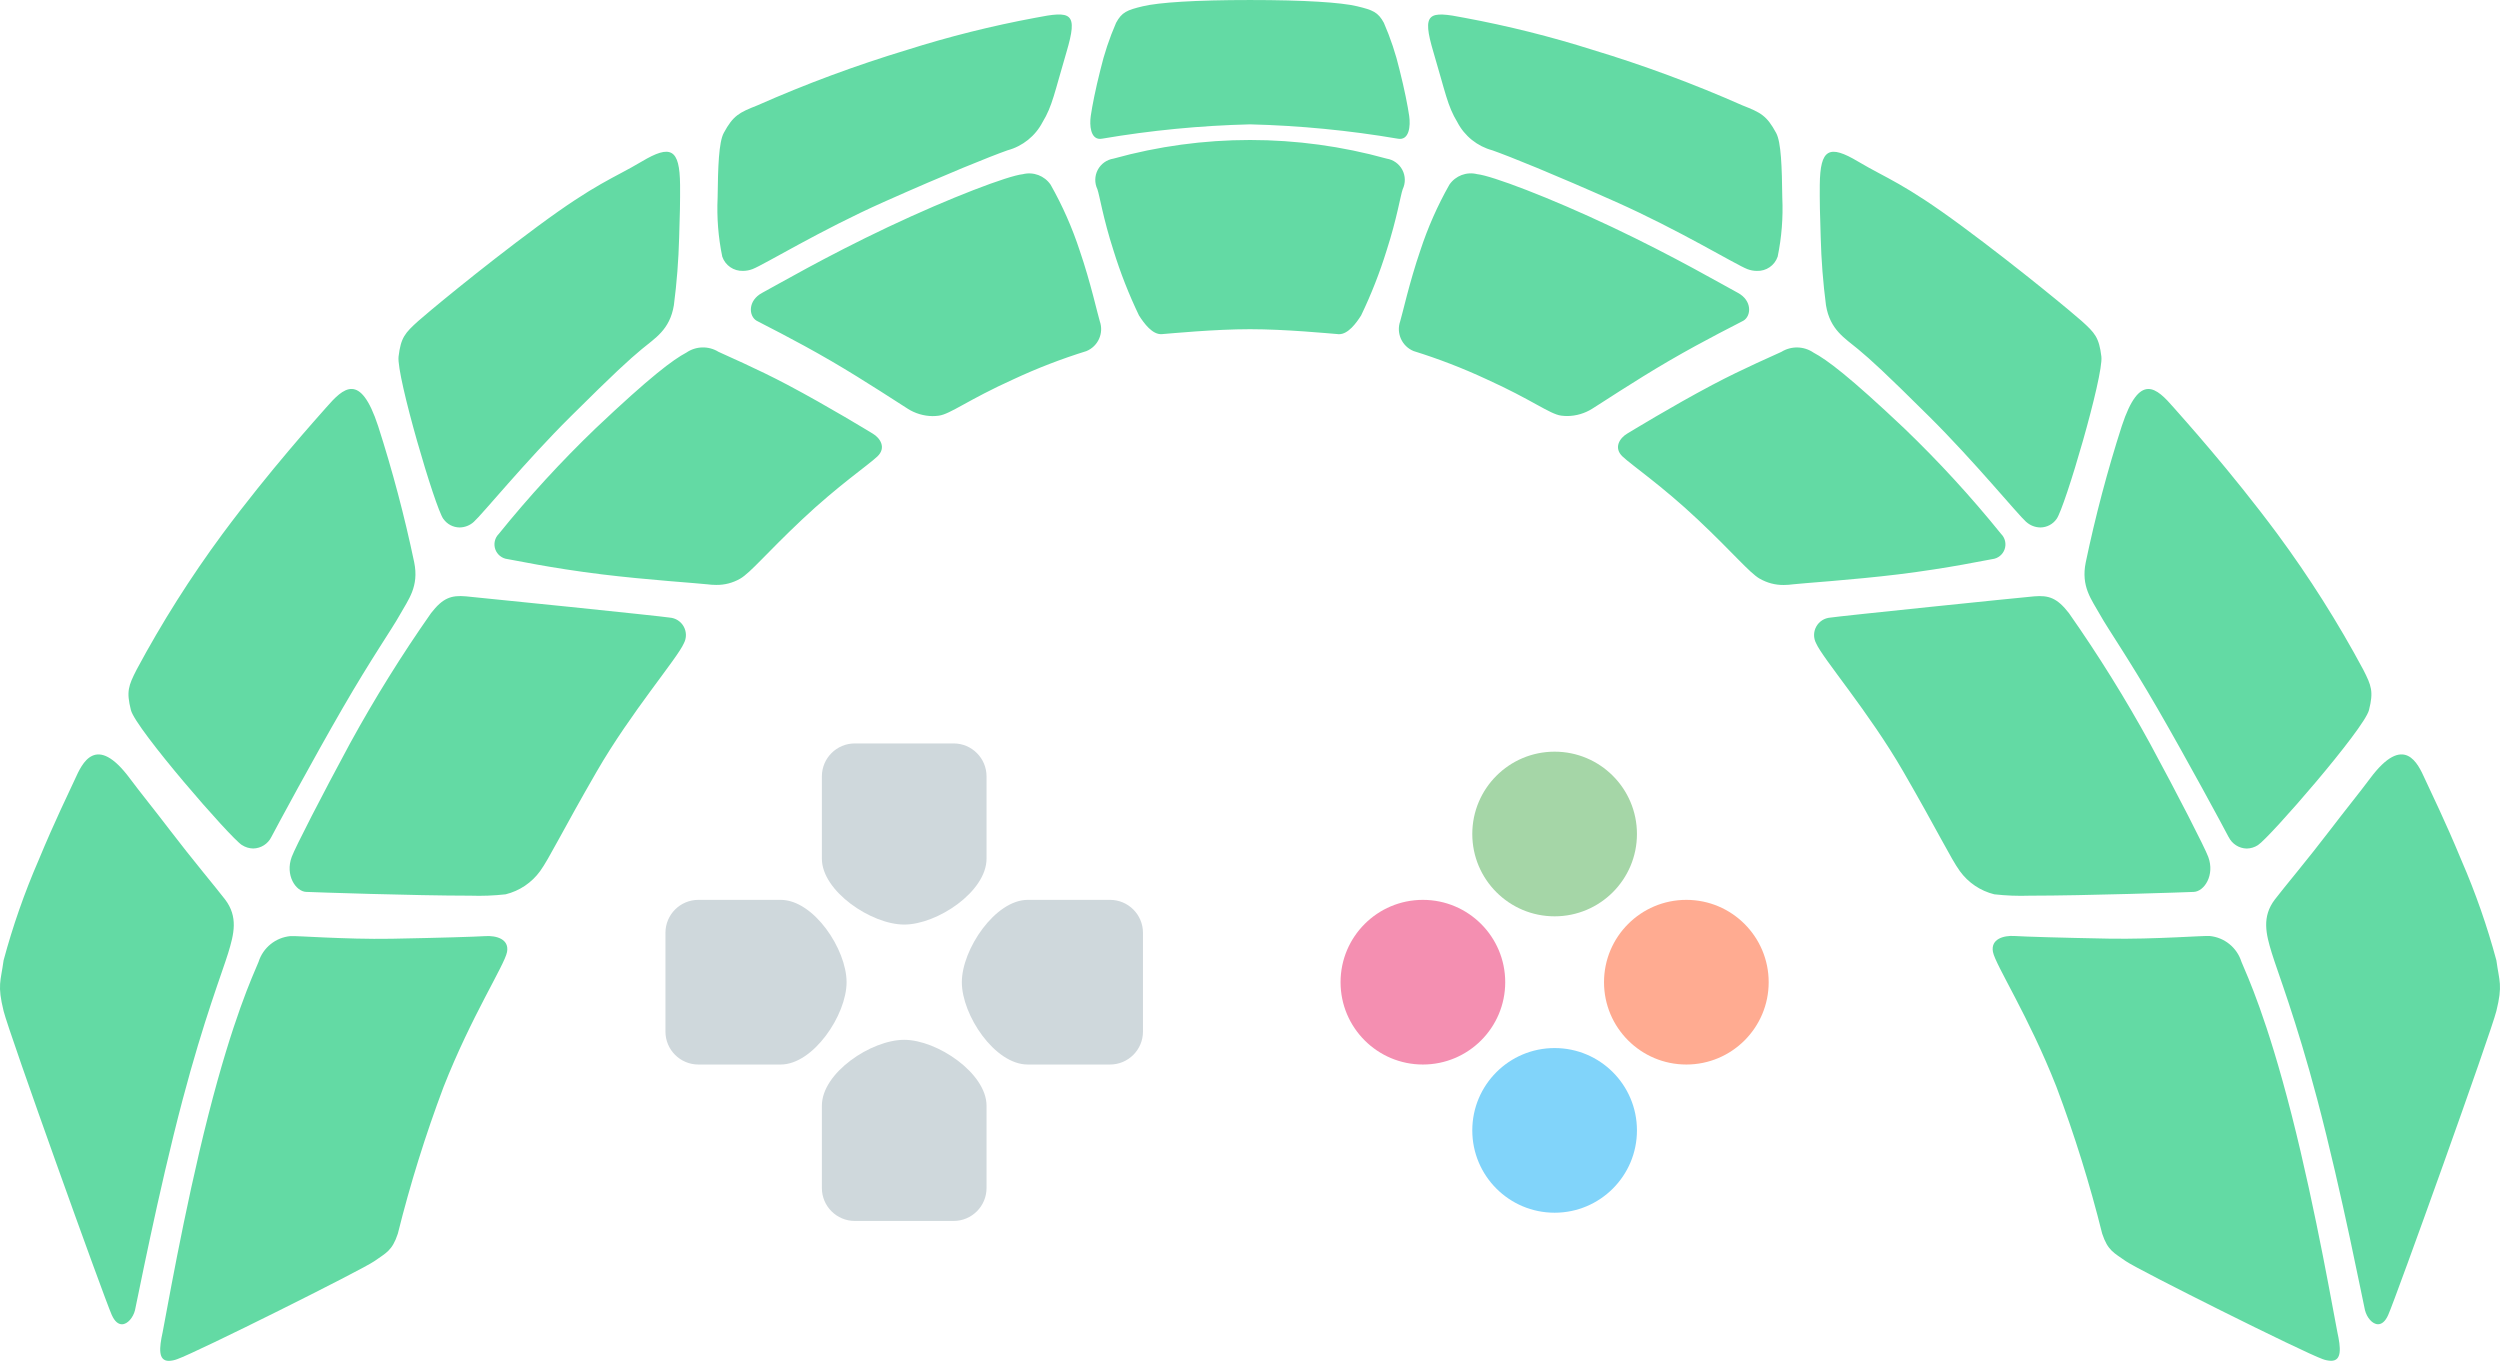
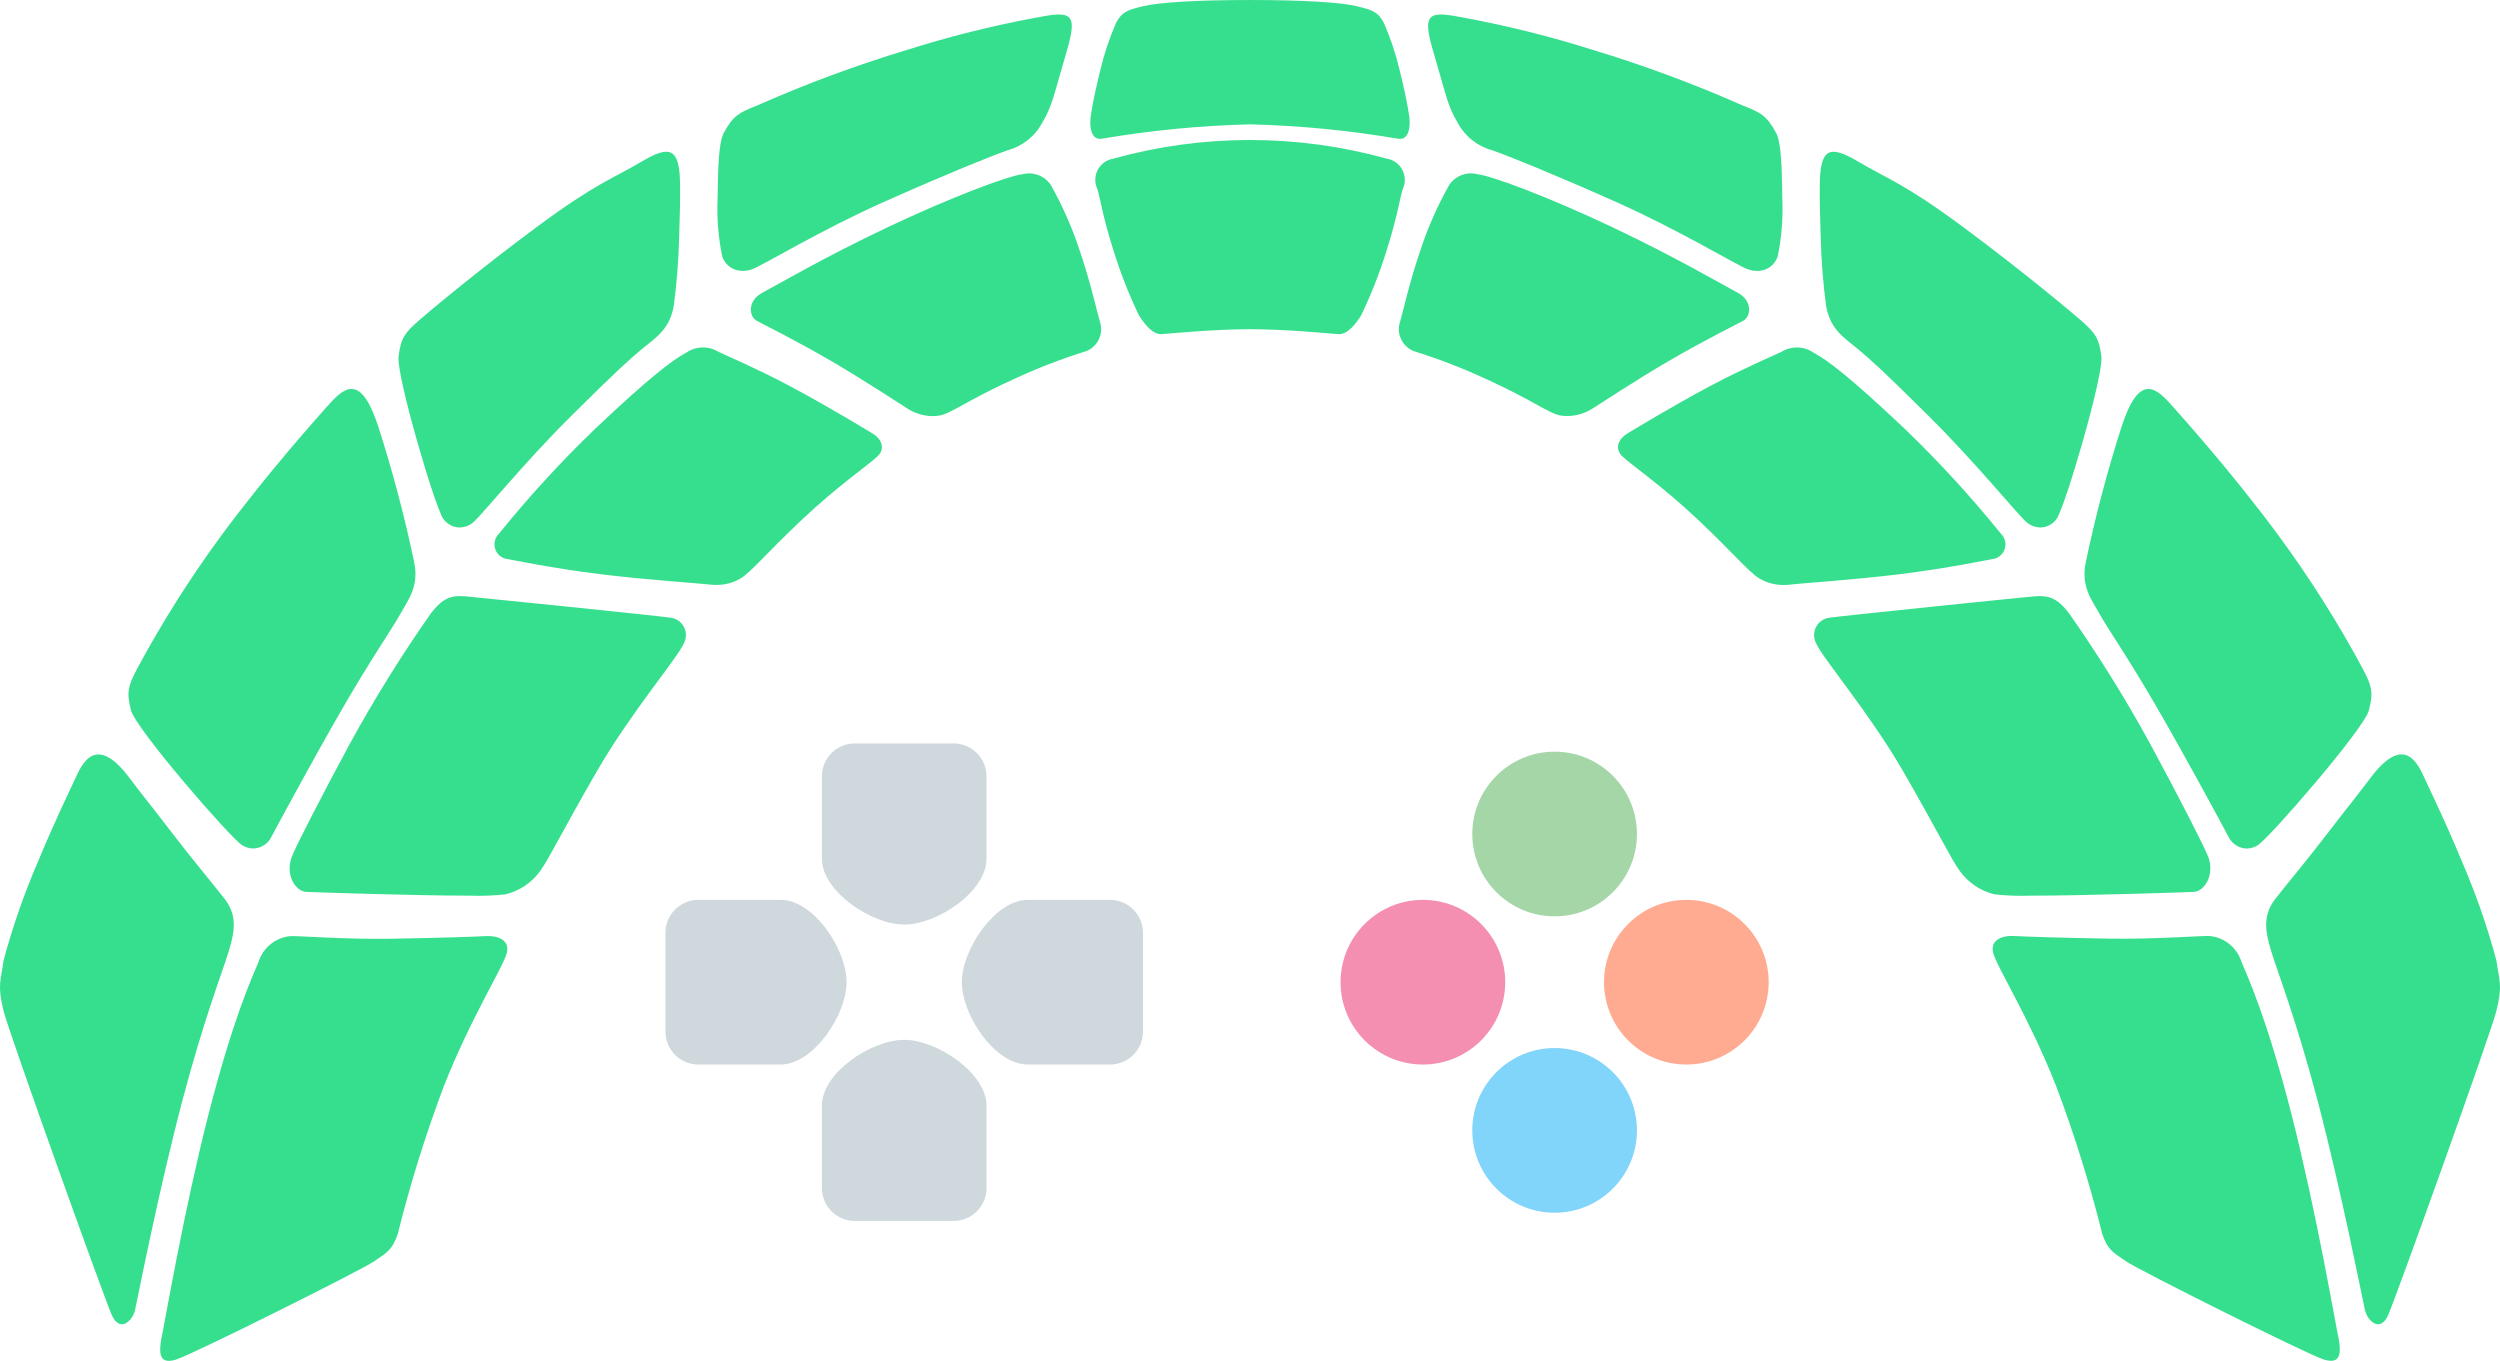
<svg xmlns="http://www.w3.org/2000/svg" width="303.655" height="165.3" viewBox="0 0 303.655 165.3">
  <g id="dark-flat" transform="translate(8312.327 555.299)">
    <path id="Path_209" data-name="Path 209" d="M5,0H15c4.006,0,8,6,8,10s-4.058,10-8,10H5a4,4,0,0,1-4-4V4A4,4,0,0,1,5,0Z" transform="translate(-8232.5 -446)" fill="#cfd8dc" />
    <path id="Path_209-2" data-name="Path 209" d="M5,0H15c4.006,0,8,6,8,10s-4.058,10-8,10H5a4,4,0,0,1-4-4V4A4,4,0,0,1,5,0Z" transform="translate(-8192.5 -466) rotate(90)" fill="#cfd8dc" />
    <path id="Path_209-3" data-name="Path 209" d="M5,0H15c4.006,0,8,6,8,10s-4.058,10-8,10H5a4,4,0,0,1-4-4V4A4,4,0,0,1,5,0Z" transform="translate(-8172.5 -426) rotate(180)" fill="#cfd8dc" />
    <path id="Path_209-4" data-name="Path 209" d="M5,0H15c4.006,0,8,6,8,10s-4.058,10-8,10H5a4,4,0,0,1-4-4V4A4,4,0,0,1,5,0Z" transform="translate(-8212.5 -406) rotate(-90)" fill="#cfd8dc" />
    <circle id="Ellipse_32" data-name="Ellipse 32" cx="10" cy="10" r="10" transform="translate(-8117.5 -446)" fill="#ffab91" />
    <circle id="Ellipse_34" data-name="Ellipse 34" cx="10" cy="10" r="10" transform="translate(-8133.5 -428)" fill="#81d4fa" />
    <circle id="Ellipse_35" data-name="Ellipse 35" cx="10" cy="10" r="10" transform="translate(-8133.5 -464)" fill="#a5d6a7" />
    <circle id="Ellipse_33" data-name="Ellipse 33" cx="10" cy="10" r="10" transform="translate(-8149.5 -446)" fill="#f48fb1" />
-     <path id="Path_255" data-name="Path 255" d="M299.294,169.5c-2.395-.845-22.471-10.875-23.916-11.9s-2.183-1.267-2.871-3.345a161.067,161.067,0,0,0-5.554-17.825c-3.38-8.607-7.417-14.813-7.712-16.393s1.313-2.012,2.614-1.932,5.427.209,11.412.32c2.831.052,5.822-.051,8.157-.155,2.118-.094,3.7-.189,4.13-.166a4.5,4.5,0,0,1,3.869,3.134c.755,1.809,3.091,6.82,6.092,18.574s5.29,25.194,5.556,26.4c.422,1.923.569,3.49-.755,3.491A3.155,3.155,0,0,1,299.294,169.5ZM36.929,166.226c.266-1.211,2.557-14.65,5.557-26.4s5.336-16.765,6.091-18.574a4.5,4.5,0,0,1,3.869-3.134c.432-.023,2.012.071,4.129.166,2.335.1,5.326.207,8.158.155,5.984-.112,10.112-.241,11.412-.32s2.908.354,2.613,1.932-4.331,7.786-7.712,16.393a161.275,161.275,0,0,0-5.554,17.825c-.687,2.078-1.426,2.324-2.87,3.345S41.1,168.659,38.706,169.5a3.155,3.155,0,0,1-1.021.212C36.361,169.716,36.507,168.148,36.929,166.226Zm267.5-2.661c-.194-.768-2.8-14.258-5.794-25.6-2.576-9.743-4.82-15.484-5.527-17.794s-1.236-4.394.385-6.516c1.039-1.363,4.024-4.913,6.69-8.41,1.778-2.333,3.723-4.736,4.833-6.234,4.183-5.647,5.859-1.809,6.683,0s2.416,5,4.446,9.905a87.553,87.553,0,0,1,4.242,12.142c.357,2.619.778,2.976,0,6.158-.632,2.59-12.191,34.8-13.142,36.927-.36.808-.8,1.12-1.23,1.12C305.315,165.264,304.649,164.428,304.431,163.564Zm-273.677.58c-.951-2.13-12.51-34.337-13.142-36.927-.778-3.182-.357-3.539,0-6.158a87.552,87.552,0,0,1,4.242-12.142c2.03-4.9,3.622-8.1,4.446-9.905s2.5-5.647,6.682,0c1.11,1.5,3.055,3.9,4.832,6.234,2.667,3.5,5.65,7.047,6.691,8.41,1.621,2.122,1.092,4.206.385,6.516s-2.951,8.051-5.527,17.794c-3,11.34-5.6,24.83-5.794,25.6-.218.864-.885,1.7-1.586,1.7C31.555,165.265,31.114,164.953,30.754,164.145Zm228.661-51.1a7.341,7.341,0,0,1-4.194-2.824c-1.1-1.517-2.714-4.9-6.881-12.11s-9.777-13.716-10.579-15.564a2.128,2.128,0,0,1,1.722-3.114c.973-.167,22.93-2.421,24.742-2.58s2.819.2,4.247,2.039a168.892,168.892,0,0,1,9.859,15.855c3.365,6.216,6.629,12.583,7.061,13.746.827,2.226-.489,4.2-1.754,4.257-.951.045-13.194.458-19.94.458A29.354,29.354,0,0,1,259.415,113.043Zm-205.052-.294c-1.265-.059-2.58-2.031-1.753-4.257.431-1.163,3.7-7.529,7.061-13.746A168.736,168.736,0,0,1,69.529,78.89c1.428-1.842,2.435-2.2,4.247-2.039s23.77,2.414,24.742,2.58a2.128,2.128,0,0,1,1.723,3.114c-.8,1.848-6.412,8.352-10.579,15.564s-5.784,10.592-6.881,12.11a7.343,7.343,0,0,1-4.195,2.824,29.352,29.352,0,0,1-4.281.164C67.557,113.207,55.314,112.793,54.363,112.748Zm233.5-6.673c-.638-1.236-5.087-9.473-8.643-15.623s-5.965-9.567-6.974-11.379-2.343-3.4-1.728-6.374a163.556,163.556,0,0,1,4.372-16.535c2.176-6.611,4.216-4.645,6.311-2.244,1.071,1.227,6.846,7.6,12.607,15.372a135.9,135.9,0,0,1,10.419,16.472c.988,1.946,1.259,2.632.689,4.9s-12.071,15.5-13.488,16.4a2.557,2.557,0,0,1-1.369.416A2.505,2.505,0,0,1,287.866,106.076Zm-241.3.985c-1.417-.893-12.919-14.132-13.488-16.4s-.3-2.952.689-4.9a136.013,136.013,0,0,1,10.42-16.472c5.76-7.77,11.535-14.145,12.606-15.372,2.1-2.4,4.135-4.368,6.311,2.244A163.307,163.307,0,0,1,67.479,72.7c.614,2.972-.72,4.562-1.729,6.374S62.333,84.3,58.777,90.453s-8,14.387-8.643,15.623a2.506,2.506,0,0,1-2.2,1.4A2.557,2.557,0,0,1,46.568,107.061Zm56.44-31.681c-.715-.1-7.309-.534-12.712-1.2-6.33-.775-10.837-1.772-11.462-1.855a1.8,1.8,0,0,1-1.067-3.064,137.962,137.962,0,0,1,11.77-12.829c6.683-6.324,9.394-8.33,11.008-9.188a3.576,3.576,0,0,1,3.908-.094c.65.322,4.568,1.987,8.4,4.017,4.986,2.643,9.94,5.683,10.331,5.915.9.529,1.682,1.714.564,2.775s-4.78,3.543-9.149,7.663-6.253,6.453-7.52,7.185a5.667,5.667,0,0,1-2.915.755A8.479,8.479,0,0,1,103.008,75.38Zm127.915-.672c-1.265-.731-3.149-3.064-7.519-7.184s-8.033-6.6-9.15-7.663-.333-2.246.565-2.776c.391-.23,5.344-3.271,10.331-5.914,3.83-2.03,7.748-3.695,8.4-4.017a3.576,3.576,0,0,1,3.908.094c1.614.858,4.324,2.864,11.008,9.188a137.963,137.963,0,0,1,11.77,12.829,1.8,1.8,0,0,1-1.067,3.063c-.626.084-5.133,1.081-11.463,1.856-5.4.661-12,1.1-12.711,1.2a8.469,8.469,0,0,1-1.154.084A5.668,5.668,0,0,1,230.923,74.708Zm32.36-6.9c-1.039-.925-6.292-7.354-11.757-12.78s-7.068-6.872-8.658-8.2-3.406-2.336-3.9-5.331a79.98,79.98,0,0,1-.641-8.226c-.092-2.476-.129-4.643-.113-6.388.041-4.438,1.15-4.933,4.652-2.848s5.468,2.567,12.63,7.859S269.218,42.683,270.01,43.4c1.62,1.462,2.119,2.007,2.4,4.326s-4.44,18.385-5.443,19.726A2.42,2.42,0,0,1,265,68.483,2.607,2.607,0,0,1,263.283,67.809Zm-192.25-.358c-1-1.342-5.723-17.407-5.443-19.726s.779-2.864,2.4-4.326c.792-.715,7.351-6.215,14.512-11.507s9.129-5.775,12.63-7.859,4.611-1.59,4.651,2.848c.016,1.744-.021,3.912-.113,6.388a80,80,0,0,1-.641,8.226c-.492,2.994-2.307,4-3.9,5.331s-3.193,2.775-8.658,8.2S75.755,66.883,74.716,67.809A2.607,2.607,0,0,1,73,68.483,2.42,2.42,0,0,1,71.033,67.451ZM206.793,54.9c-1.409-.193-3.514-1.914-9.105-4.44a70.519,70.519,0,0,0-8.81-3.4,2.883,2.883,0,0,1-1.633-3.629c.221-.675,1.12-4.738,2.435-8.568a44.054,44.054,0,0,1,3.54-8.018,3.15,3.15,0,0,1,3.37-1.275c1.763.18,8.774,2.823,16.387,6.425s13.484,7.033,15.268,7.983,1.645,2.83.683,3.392c-.48.279-4.508,2.243-9.074,4.9-4.086,2.378-8.708,5.45-9.292,5.794a5.771,5.771,0,0,1-3,.885A5.7,5.7,0,0,1,206.793,54.9Zm-79.355-.832c-.583-.346-5.206-3.416-9.292-5.794-4.566-2.658-8.594-4.622-9.074-4.9-.962-.562-1.1-2.441.683-3.391S117.411,35.6,125.024,32s14.624-6.245,16.387-6.426a3.153,3.153,0,0,1,3.37,1.275,44.03,44.03,0,0,1,3.539,8.019c1.317,3.83,2.215,7.893,2.436,8.569a2.883,2.883,0,0,1-1.633,3.628,70.52,70.52,0,0,0-8.81,3.4c-5.592,2.526-7.7,4.247-9.105,4.44a5.7,5.7,0,0,1-.772.054A5.771,5.771,0,0,1,127.438,54.071Zm52.277-9.066c-1.133-.085-6.384-.6-10.715-.6s-9.581.515-10.714.6-2.15-1.3-2.768-2.267a57.453,57.453,0,0,1-3.1-7.9c-1.263-3.914-1.684-6.67-1.954-7.437a2.617,2.617,0,0,1,1.954-3.715,61.961,61.961,0,0,1,33.176,0,2.617,2.617,0,0,1,1.954,3.715c-.271.767-.691,3.523-1.954,7.438a57.6,57.6,0,0,1-3.1,7.9c-.6.941-1.576,2.272-2.669,2.272C179.781,45.009,179.748,45.008,179.715,45.005ZM229.4,37.1c-1.418-.548-8.26-4.731-15.928-8.148s-12.889-5.518-15.029-6.276a6.775,6.775,0,0,1-4.258-3.422c-1.2-1.967-1.454-3.629-2.9-8.492s-.616-5.047,3.785-4.18a130.377,130.377,0,0,1,15.582,3.9,157.974,157.974,0,0,1,18.175,6.74c2.219.874,2.937,1.232,4.08,3.344.608,1.126.7,4.117.747,7.873a28.939,28.939,0,0,1-.563,7.154,2.565,2.565,0,0,1-2.522,1.729A3.261,3.261,0,0,1,229.4,37.1ZM104.9,35.589a28.867,28.867,0,0,1-.564-7.154c.046-3.757.139-6.747.748-7.873,1.142-2.112,1.859-2.471,4.08-3.344a157.9,157.9,0,0,1,18.175-6.74,130.561,130.561,0,0,1,15.581-3.9c4.4-.867,5.227-.683,3.785,4.181s-1.7,6.526-2.9,8.492a6.781,6.781,0,0,1-4.258,3.423c-2.141.757-7.361,2.858-15.029,6.275s-14.511,7.6-15.929,8.148a3.254,3.254,0,0,1-1.171.221A2.565,2.565,0,0,1,104.9,35.589ZM149.659,18.5c.176-1.219.576-3.248,1.165-5.58a34.007,34.007,0,0,1,1.909-5.728c.7-1.3,1.333-1.556,3.264-2.017s6.337-.756,13-.756,11.072.294,13,.756,2.56.716,3.264,2.017a33.861,33.861,0,0,1,1.91,5.728c.589,2.332.988,4.361,1.165,5.58s.01,3.027-1.382,2.762A125.546,125.546,0,0,0,169,19.521a125.366,125.366,0,0,0-17.959,1.739,1.4,1.4,0,0,1-.262.026C149.629,21.286,149.495,19.634,149.659,18.5Z" transform="translate(-8329.5 -559.716)" fill="#63DAA4" />
+     <path id="Path_255" data-name="Path 255" d="M299.294,169.5c-2.395-.845-22.471-10.875-23.916-11.9s-2.183-1.267-2.871-3.345a161.067,161.067,0,0,0-5.554-17.825c-3.38-8.607-7.417-14.813-7.712-16.393s1.313-2.012,2.614-1.932,5.427.209,11.412.32c2.831.052,5.822-.051,8.157-.155,2.118-.094,3.7-.189,4.13-.166a4.5,4.5,0,0,1,3.869,3.134c.755,1.809,3.091,6.82,6.092,18.574s5.29,25.194,5.556,26.4c.422,1.923.569,3.49-.755,3.491A3.155,3.155,0,0,1,299.294,169.5ZM36.929,166.226c.266-1.211,2.557-14.65,5.557-26.4s5.336-16.765,6.091-18.574a4.5,4.5,0,0,1,3.869-3.134c.432-.023,2.012.071,4.129.166,2.335.1,5.326.207,8.158.155,5.984-.112,10.112-.241,11.412-.32s2.908.354,2.613,1.932-4.331,7.786-7.712,16.393a161.275,161.275,0,0,0-5.554,17.825c-.687,2.078-1.426,2.324-2.87,3.345S41.1,168.659,38.706,169.5a3.155,3.155,0,0,1-1.021.212C36.361,169.716,36.507,168.148,36.929,166.226Zm267.5-2.661c-.194-.768-2.8-14.258-5.794-25.6-2.576-9.743-4.82-15.484-5.527-17.794s-1.236-4.394.385-6.516c1.039-1.363,4.024-4.913,6.69-8.41,1.778-2.333,3.723-4.736,4.833-6.234,4.183-5.647,5.859-1.809,6.683,0s2.416,5,4.446,9.905a87.553,87.553,0,0,1,4.242,12.142c.357,2.619.778,2.976,0,6.158-.632,2.59-12.191,34.8-13.142,36.927-.36.808-.8,1.12-1.23,1.12C305.315,165.264,304.649,164.428,304.431,163.564Zm-273.677.58c-.951-2.13-12.51-34.337-13.142-36.927-.778-3.182-.357-3.539,0-6.158a87.552,87.552,0,0,1,4.242-12.142c2.03-4.9,3.622-8.1,4.446-9.905s2.5-5.647,6.682,0c1.11,1.5,3.055,3.9,4.832,6.234,2.667,3.5,5.65,7.047,6.691,8.41,1.621,2.122,1.092,4.206.385,6.516s-2.951,8.051-5.527,17.794c-3,11.34-5.6,24.83-5.794,25.6-.218.864-.885,1.7-1.586,1.7C31.555,165.265,31.114,164.953,30.754,164.145Zm228.661-51.1a7.341,7.341,0,0,1-4.194-2.824c-1.1-1.517-2.714-4.9-6.881-12.11s-9.777-13.716-10.579-15.564a2.128,2.128,0,0,1,1.722-3.114c.973-.167,22.93-2.421,24.742-2.58s2.819.2,4.247,2.039a168.892,168.892,0,0,1,9.859,15.855c3.365,6.216,6.629,12.583,7.061,13.746.827,2.226-.489,4.2-1.754,4.257-.951.045-13.194.458-19.94.458A29.354,29.354,0,0,1,259.415,113.043Zm-205.052-.294c-1.265-.059-2.58-2.031-1.753-4.257.431-1.163,3.7-7.529,7.061-13.746A168.736,168.736,0,0,1,69.529,78.89c1.428-1.842,2.435-2.2,4.247-2.039s23.77,2.414,24.742,2.58a2.128,2.128,0,0,1,1.723,3.114c-.8,1.848-6.412,8.352-10.579,15.564s-5.784,10.592-6.881,12.11a7.343,7.343,0,0,1-4.195,2.824,29.352,29.352,0,0,1-4.281.164C67.557,113.207,55.314,112.793,54.363,112.748Zm233.5-6.673c-.638-1.236-5.087-9.473-8.643-15.623s-5.965-9.567-6.974-11.379-2.343-3.4-1.728-6.374a163.556,163.556,0,0,1,4.372-16.535c2.176-6.611,4.216-4.645,6.311-2.244,1.071,1.227,6.846,7.6,12.607,15.372a135.9,135.9,0,0,1,10.419,16.472c.988,1.946,1.259,2.632.689,4.9s-12.071,15.5-13.488,16.4a2.557,2.557,0,0,1-1.369.416A2.505,2.505,0,0,1,287.866,106.076Zm-241.3.985c-1.417-.893-12.919-14.132-13.488-16.4s-.3-2.952.689-4.9a136.013,136.013,0,0,1,10.42-16.472c5.76-7.77,11.535-14.145,12.606-15.372,2.1-2.4,4.135-4.368,6.311,2.244A163.307,163.307,0,0,1,67.479,72.7c.614,2.972-.72,4.562-1.729,6.374S62.333,84.3,58.777,90.453s-8,14.387-8.643,15.623a2.506,2.506,0,0,1-2.2,1.4A2.557,2.557,0,0,1,46.568,107.061Zm56.44-31.681c-.715-.1-7.309-.534-12.712-1.2-6.33-.775-10.837-1.772-11.462-1.855a1.8,1.8,0,0,1-1.067-3.064,137.962,137.962,0,0,1,11.77-12.829c6.683-6.324,9.394-8.33,11.008-9.188a3.576,3.576,0,0,1,3.908-.094c.65.322,4.568,1.987,8.4,4.017,4.986,2.643,9.94,5.683,10.331,5.915.9.529,1.682,1.714.564,2.775s-4.78,3.543-9.149,7.663-6.253,6.453-7.52,7.185a5.667,5.667,0,0,1-2.915.755A8.479,8.479,0,0,1,103.008,75.38Zm127.915-.672c-1.265-.731-3.149-3.064-7.519-7.184s-8.033-6.6-9.15-7.663-.333-2.246.565-2.776c.391-.23,5.344-3.271,10.331-5.914,3.83-2.03,7.748-3.695,8.4-4.017a3.576,3.576,0,0,1,3.908.094c1.614.858,4.324,2.864,11.008,9.188a137.963,137.963,0,0,1,11.77,12.829,1.8,1.8,0,0,1-1.067,3.063c-.626.084-5.133,1.081-11.463,1.856-5.4.661-12,1.1-12.711,1.2a8.469,8.469,0,0,1-1.154.084A5.668,5.668,0,0,1,230.923,74.708Zm32.36-6.9c-1.039-.925-6.292-7.354-11.757-12.78s-7.068-6.872-8.658-8.2-3.406-2.336-3.9-5.331a79.98,79.98,0,0,1-.641-8.226c-.092-2.476-.129-4.643-.113-6.388.041-4.438,1.15-4.933,4.652-2.848s5.468,2.567,12.63,7.859S269.218,42.683,270.01,43.4c1.62,1.462,2.119,2.007,2.4,4.326s-4.44,18.385-5.443,19.726A2.42,2.42,0,0,1,265,68.483,2.607,2.607,0,0,1,263.283,67.809Zm-192.25-.358c-1-1.342-5.723-17.407-5.443-19.726s.779-2.864,2.4-4.326c.792-.715,7.351-6.215,14.512-11.507s9.129-5.775,12.63-7.859,4.611-1.59,4.651,2.848c.016,1.744-.021,3.912-.113,6.388a80,80,0,0,1-.641,8.226c-.492,2.994-2.307,4-3.9,5.331s-3.193,2.775-8.658,8.2S75.755,66.883,74.716,67.809A2.607,2.607,0,0,1,73,68.483,2.42,2.42,0,0,1,71.033,67.451ZM206.793,54.9c-1.409-.193-3.514-1.914-9.105-4.44a70.519,70.519,0,0,0-8.81-3.4,2.883,2.883,0,0,1-1.633-3.629c.221-.675,1.12-4.738,2.435-8.568a44.054,44.054,0,0,1,3.54-8.018,3.15,3.15,0,0,1,3.37-1.275c1.763.18,8.774,2.823,16.387,6.425s13.484,7.033,15.268,7.983,1.645,2.83.683,3.392c-.48.279-4.508,2.243-9.074,4.9-4.086,2.378-8.708,5.45-9.292,5.794a5.771,5.771,0,0,1-3,.885A5.7,5.7,0,0,1,206.793,54.9Zm-79.355-.832c-.583-.346-5.206-3.416-9.292-5.794-4.566-2.658-8.594-4.622-9.074-4.9-.962-.562-1.1-2.441.683-3.391S117.411,35.6,125.024,32s14.624-6.245,16.387-6.426a3.153,3.153,0,0,1,3.37,1.275,44.03,44.03,0,0,1,3.539,8.019c1.317,3.83,2.215,7.893,2.436,8.569a2.883,2.883,0,0,1-1.633,3.628,70.52,70.52,0,0,0-8.81,3.4c-5.592,2.526-7.7,4.247-9.105,4.44a5.7,5.7,0,0,1-.772.054A5.771,5.771,0,0,1,127.438,54.071Zm52.277-9.066c-1.133-.085-6.384-.6-10.715-.6s-9.581.515-10.714.6-2.15-1.3-2.768-2.267a57.453,57.453,0,0,1-3.1-7.9c-1.263-3.914-1.684-6.67-1.954-7.437a2.617,2.617,0,0,1,1.954-3.715,61.961,61.961,0,0,1,33.176,0,2.617,2.617,0,0,1,1.954,3.715c-.271.767-.691,3.523-1.954,7.438a57.6,57.6,0,0,1-3.1,7.9c-.6.941-1.576,2.272-2.669,2.272C179.781,45.009,179.748,45.008,179.715,45.005ZM229.4,37.1c-1.418-.548-8.26-4.731-15.928-8.148s-12.889-5.518-15.029-6.276a6.775,6.775,0,0,1-4.258-3.422c-1.2-1.967-1.454-3.629-2.9-8.492s-.616-5.047,3.785-4.18a130.377,130.377,0,0,1,15.582,3.9,157.974,157.974,0,0,1,18.175,6.74c2.219.874,2.937,1.232,4.08,3.344.608,1.126.7,4.117.747,7.873a28.939,28.939,0,0,1-.563,7.154,2.565,2.565,0,0,1-2.522,1.729A3.261,3.261,0,0,1,229.4,37.1ZM104.9,35.589a28.867,28.867,0,0,1-.564-7.154c.046-3.757.139-6.747.748-7.873,1.142-2.112,1.859-2.471,4.08-3.344a157.9,157.9,0,0,1,18.175-6.74,130.561,130.561,0,0,1,15.581-3.9c4.4-.867,5.227-.683,3.785,4.181s-1.7,6.526-2.9,8.492a6.781,6.781,0,0,1-4.258,3.423c-2.141.757-7.361,2.858-15.029,6.275s-14.511,7.6-15.929,8.148a3.254,3.254,0,0,1-1.171.221A2.565,2.565,0,0,1,104.9,35.589ZM149.659,18.5c.176-1.219.576-3.248,1.165-5.58a34.007,34.007,0,0,1,1.909-5.728c.7-1.3,1.333-1.556,3.264-2.017s6.337-.756,13-.756,11.072.294,13,.756,2.56.716,3.264,2.017a33.861,33.861,0,0,1,1.91,5.728c.589,2.332.988,4.361,1.165,5.58s.01,3.027-1.382,2.762A125.546,125.546,0,0,0,169,19.521a125.366,125.366,0,0,0-17.959,1.739,1.4,1.4,0,0,1-.262.026C149.629,21.286,149.495,19.634,149.659,18.5Z" transform="translate(-8329.5 -559.716)" fill="#36df8e" />
  </g>
</svg>
